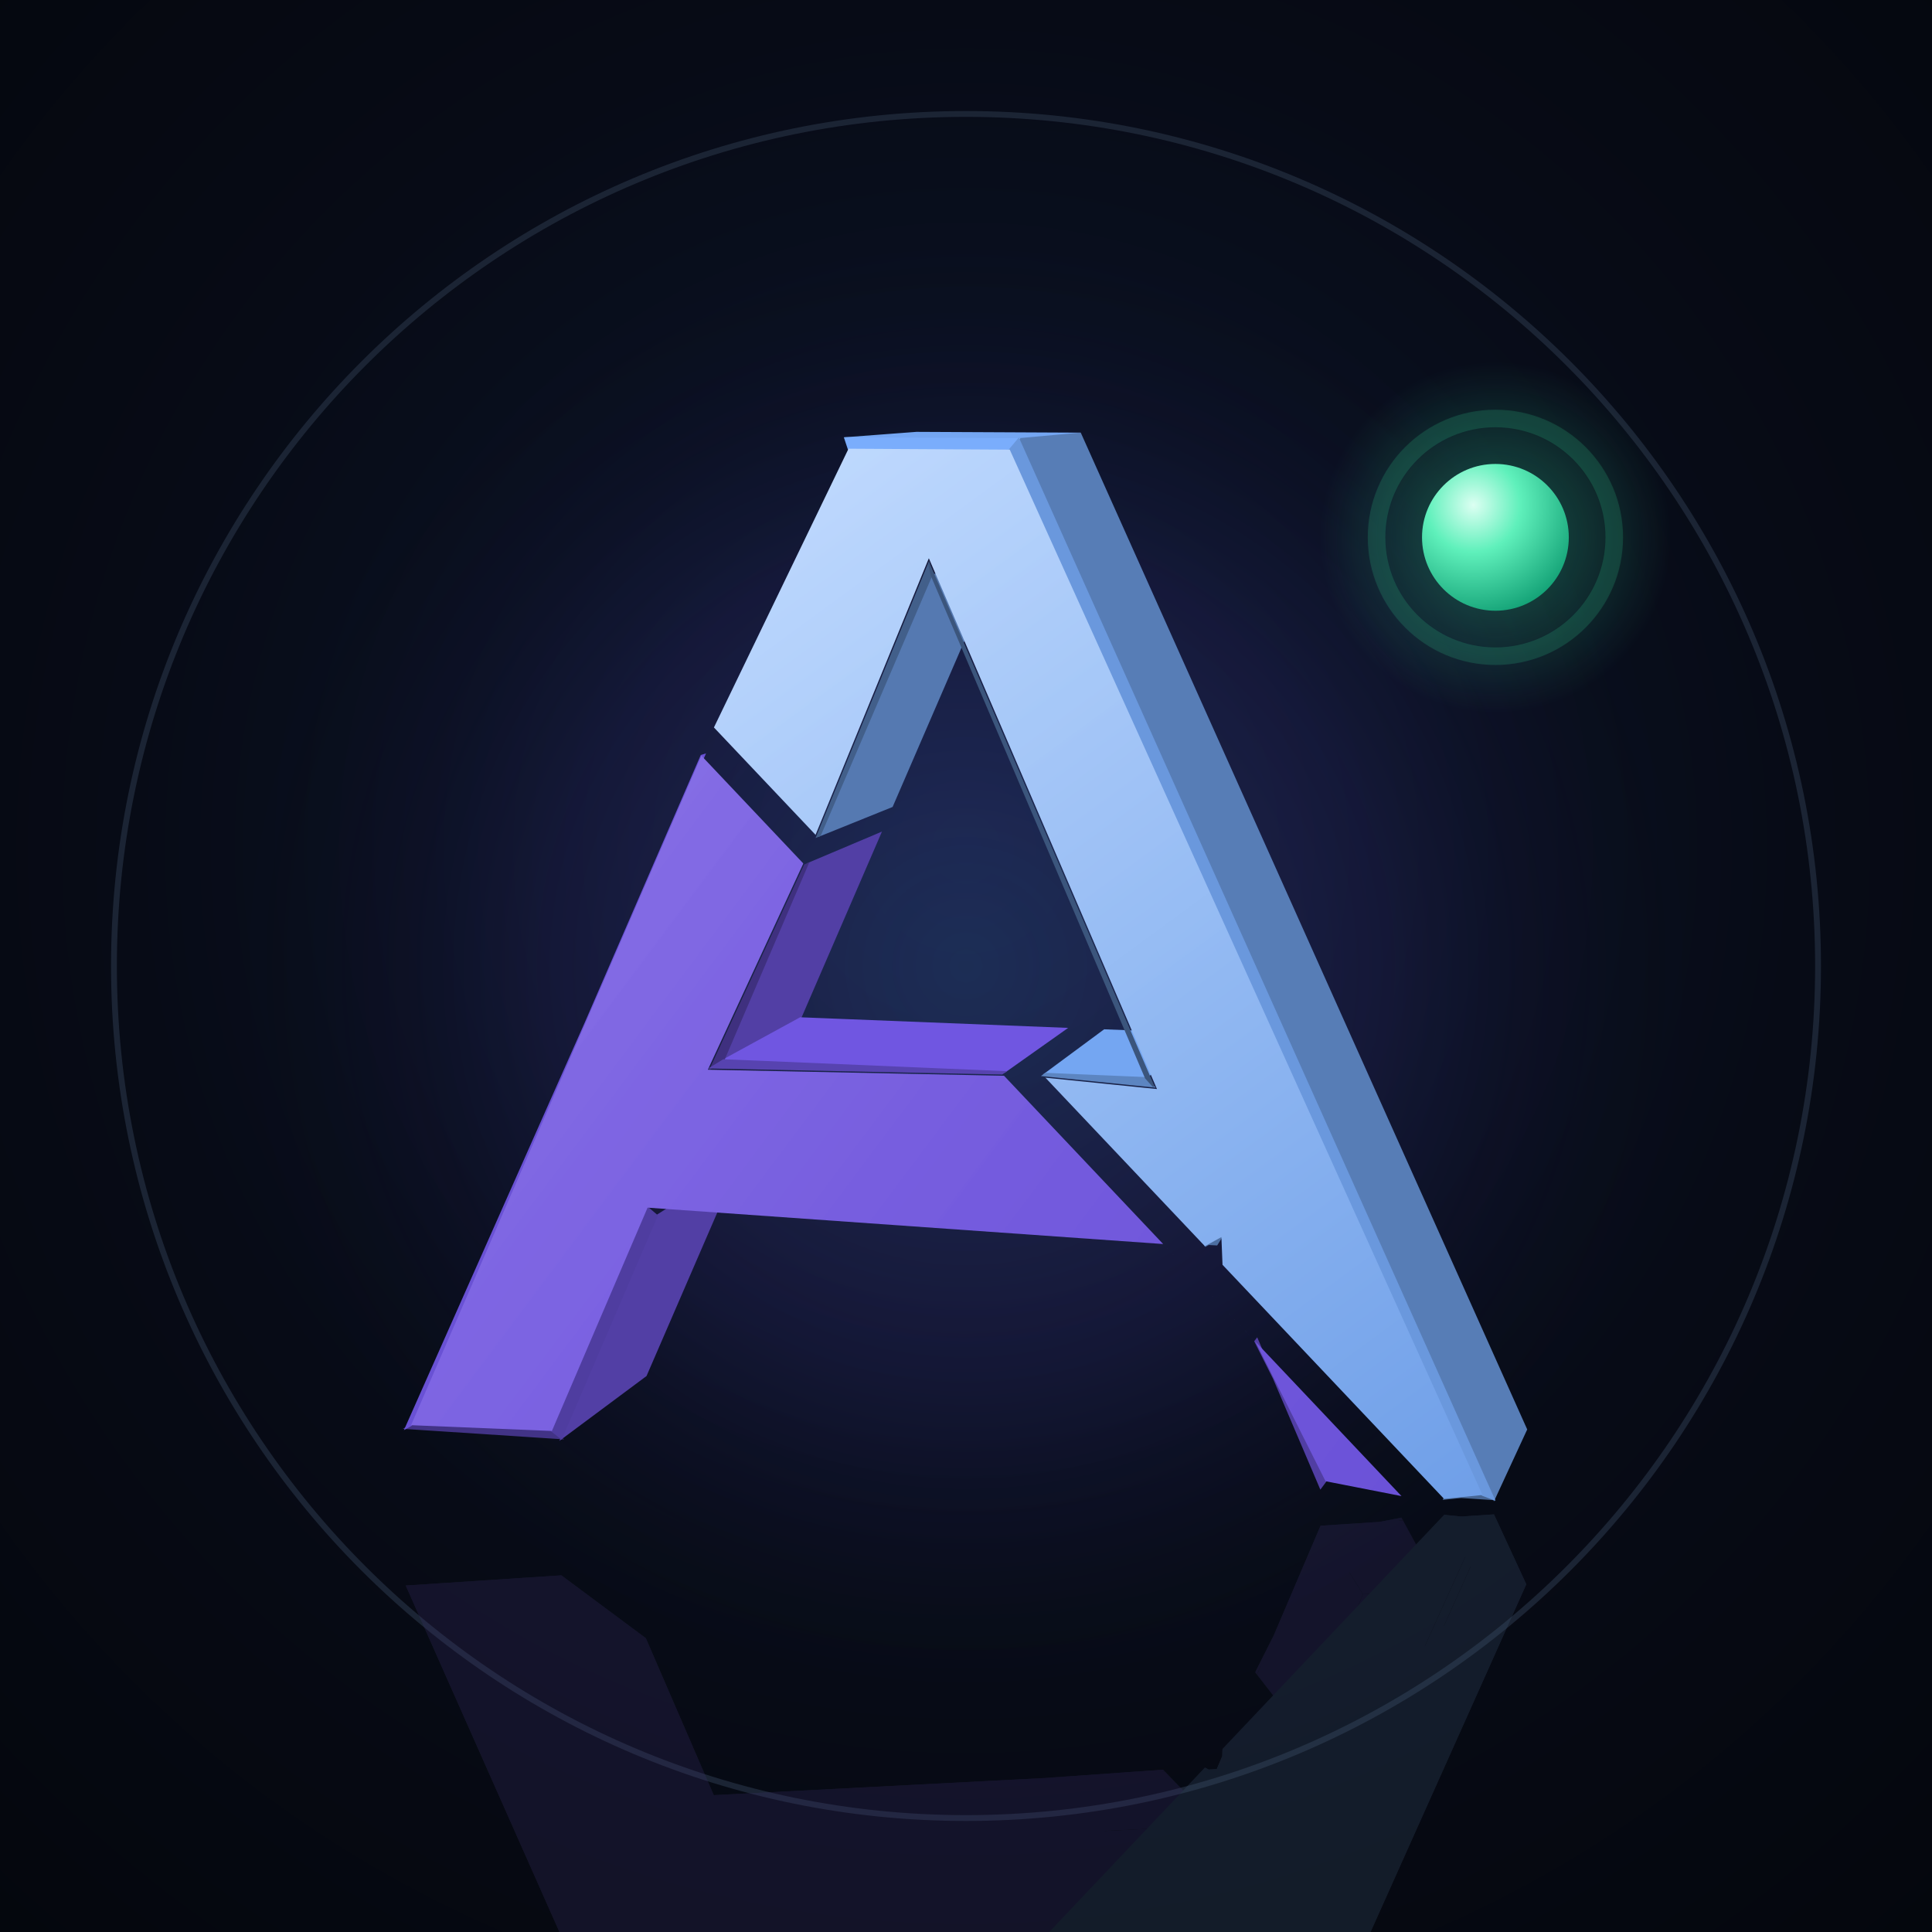
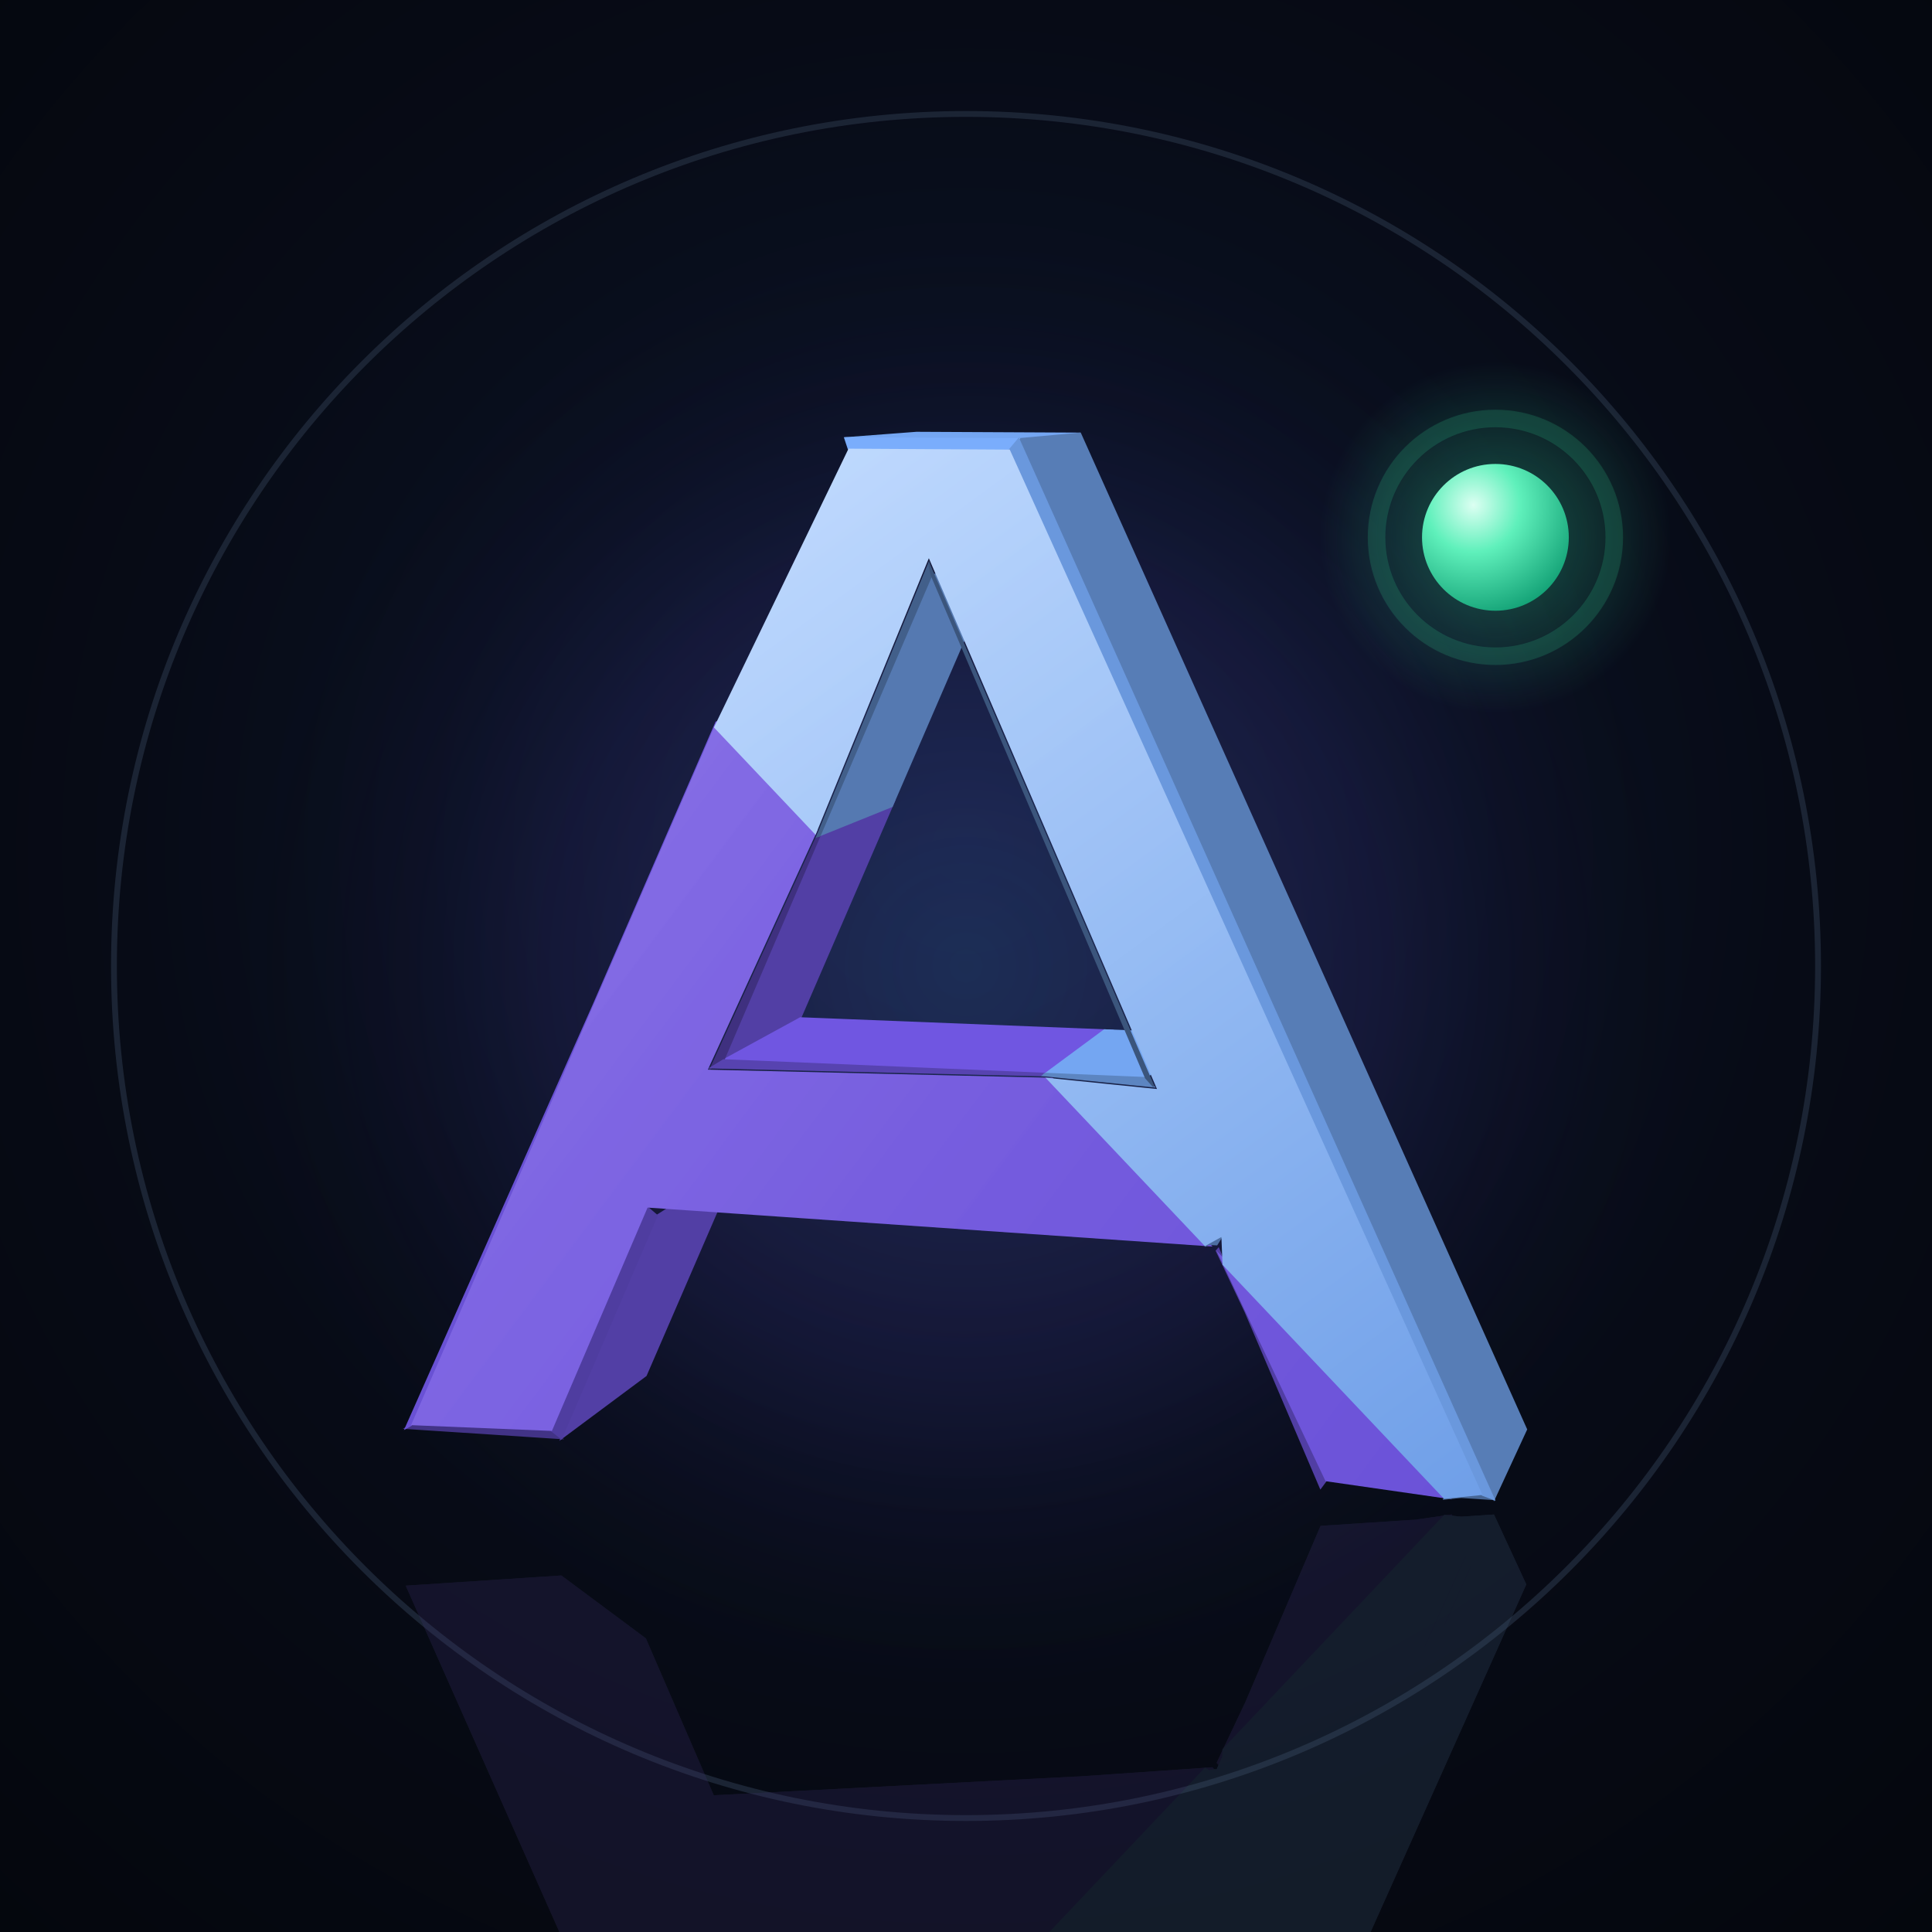
<svg xmlns="http://www.w3.org/2000/svg" width="1024" height="1024" viewBox="0 0 1024 1024">
  <defs>
    <radialGradient id="bgGrad" cx="0.5" cy="0.44" r="0.78">
      <stop offset="0" stop-color="#0d1730" />
      <stop offset="0.55" stop-color="#070b16" />
      <stop offset="1" stop-color="#04060c" />
    </radialGradient>
    <radialGradient id="halo" cx="0.5" cy="0.5" r="0.5">
      <stop offset="0" stop-color="#4f7bd6" stop-opacity="0.24" />
      <stop offset="0.55" stop-color="#7a5cff" stop-opacity="0.09" />
      <stop offset="1" stop-color="#000000" stop-opacity="0" />
    </radialGradient>
    <radialGradient id="dotG" cx="0.35" cy="0.28" r="0.80">
      <stop offset="0" stop-color="#dcfff2" />
      <stop offset="0.40" stop-color="#5ff0bb" />
      <stop offset="1" stop-color="#0f9d72" />
    </radialGradient>
    <radialGradient id="dotHalo" cx="0.5" cy="0.5" r="0.5">
      <stop offset="0.42" stop-color="#34d399" stop-opacity="0.22" />
      <stop offset="1" stop-color="#34d399" stop-opacity="0" />
    </radialGradient>
    <linearGradient id="fadeReflect" x1="0" y1="0" x2="0" y2="1">
      <stop offset="0" stop-color="#ffffff" stop-opacity="0.80" />
      <stop offset="0.45" stop-color="#ffffff" stop-opacity="0.16" />
      <stop offset="1" stop-color="#ffffff" stop-opacity="0" />
    </linearGradient>
    <mask id="fadeReflect">
      <rect width="1024" height="1024" fill="url(#fadeReflect)" />
    </mask>
-     <linearGradient id="fg17" gradientUnits="userSpaceOnUse" x1="217.9" y1="400.5" x2="742.8" y2="793.0">
+     <linearGradient id="fg17" gradientUnits="userSpaceOnUse" x1="217.9" y1="382.8" x2="769.5" y2="794.7">
      <stop offset="0" stop-color="#8168e6" />
      <stop offset="1" stop-color="#6b52d8" />
    </linearGradient>
-     <linearGradient id="sh17" gradientUnits="userSpaceOnUse" x1="217.9" y1="400.5" x2="627.3" y2="706.6">
+     <linearGradient id="sh17" gradientUnits="userSpaceOnUse" x1="217.9" y1="382.8" x2="648.1" y2="704.1">
      <stop offset="0" stop-color="#ffffff" stop-opacity="0.10" />
      <stop offset="0.38" stop-color="#ffffff" stop-opacity="0.03" />
      <stop offset="0.75" stop-color="#ffffff" stop-opacity="0" />
    </linearGradient>
    <mask id="mh20">
      <rect width="1024" height="1024" fill="#ffffff" />
-       <path d="M531.10,569.06 L376.89,565.90 L426.59,458.53 Z" fill="#000000" stroke="#000000" stroke-width="2.2" />
+       <path d="M556.92,570.13 L376.89,565.88 L434.28,440.57 Z" fill="#000000" stroke="#000000" stroke-width="2.2" />
    </mask>
    <linearGradient id="fg37" gradientUnits="userSpaceOnUse" x1="378.4" y1="237.8" x2="785.8" y2="794.4">
      <stop offset="0" stop-color="#bcd8ff" />
      <stop offset="1" stop-color="#6f9fe8" />
    </linearGradient>
    <linearGradient id="sh37" gradientUnits="userSpaceOnUse" x1="378.4" y1="237.8" x2="696.1" y2="672.0">
      <stop offset="0" stop-color="#ffffff" stop-opacity="0.10" />
      <stop offset="0.38" stop-color="#ffffff" stop-opacity="0.03" />
      <stop offset="0.75" stop-color="#ffffff" stop-opacity="0" />
    </linearGradient>
    <mask id="mh0">
      <rect width="1024" height="1024" fill="#ffffff" />
-       <path d="M492.33,298.72 L611.47,575.93 L552.94,569.98 L433.09,443.36 Z" fill="#000000" stroke="#000000" stroke-width="2.2" />
+       <path d="M492.33,298.70 L611.47,575.91 L552.94,569.96 L433.09,443.34 Z" fill="#000000" stroke="#000000" stroke-width="2.2" />
    </mask>
  </defs>
  <rect width="1024" height="1024" fill="url(#bgGrad)" />
  <circle cx="512" cy="512" r="451.6" fill="none" stroke="#1b2434" stroke-width="3.1" />
  <circle cx="512" cy="512" r="409.6" fill="url(#halo)" />
  <g opacity="0.26">
    <g mask="url(#fadeReflect)">
-       <path d="M342.31,868.29 L264.15,873.08 L215.04,840.36 L297.53,834.97 Z" fill="#3a2f67" />
-       <path d="M390.60,979.87 L342.31,868.29 L297.53,834.97 L348.20,953.02 Z" fill="#3a2f67" />
-       <path d="M264.15,873.08 L415.05,1210.09 L373.40,1197.29 L215.04,840.36 Z" fill="#3a2f67" />
-       <path d="M763.56,842.48 L722.41,845.00 L690.78,919.25 L644.99,967.54 L390.60,979.87 L342.31,868.29 L264.15,873.08 L415.05,1210.09 Z M564.80,1052.13 L424.20,1057.70 L466.60,1155.72 Z" fill="#3a2f67" />
-       <path d="M292.52,838.88 L217.87,841.95 L215.04,840.36 L297.53,834.97 Z" fill="#3a2f67" />
-       <path d="M644.99,967.54 L390.60,979.87 L348.20,953.02 L617.58,939.09 Z" fill="#3a2f67" />
-       <path d="M424.20,1057.70 L466.60,1155.72 L428.11,1139.44 L383.50,1035.47 Z" fill="#3a2f67" />
-       <path d="M485.76,1367.99 L572.53,1367.56 L808.96,839.70 L784.76,841.18 L674.57,957.30 L670.74,966.30 L665.81,966.54 L421.35,1224.15 Z M528.86,1299.68 L635.45,1049.33 L585.36,1051.32 L472.76,1169.97 Z" fill="#3b506e" />
-       <path d="M564.80,1052.13 L424.20,1057.70 L383.50,1035.47 L532.39,1029.17 Z" fill="#3a2f67" />
-       <path d="M343.23,957.25 L292.52,838.88 L297.53,834.97 L348.20,953.02 Z" fill="#3a2f67" />
-       <path d="M421.35,1224.15 L485.76,1367.99 L447.87,1365.12 L380.03,1212.22 Z" fill="#3b506e" />
-       <path d="M217.87,841.95 L371.76,1196.78 L373.40,1197.29 L215.04,840.36 Z" fill="#3a2f67" />
-       <path d="M472.76,1169.97 L528.86,1299.68 L493.73,1292.40 L434.60,1154.57 Z" fill="#3b506e" />
-       <path d="M635.45,1049.33 L585.36,1051.32 L554.17,1028.25 L607.30,1026.01 Z" fill="#3b506e" />
-       <path d="M722.41,845.00 L690.78,919.25 L666.24,887.63 L699.92,808.67 Z" fill="#3a2f67" />
-       <path d="M670.74,966.30 L665.81,966.54 L639.66,937.95 L644.89,937.68 Z" fill="#3b506e" />
-       <path d="M674.57,957.30 L670.74,966.30 L644.89,937.68 L648.97,928.10 Z" fill="#3b506e" />
-       <path d="M763.56,842.48 L722.41,845.00 L699.92,808.67 L743.61,805.82 Z" fill="#3a2f67" />
-       <path d="M528.86,1299.68 L635.45,1049.33 L607.30,1026.01 L493.73,1292.40 Z" fill="#3b506e" />
-       <path d="M808.96,839.70 L784.76,841.18 L766.12,804.34 L791.84,802.66 Z" fill="#3b506e" />
-       <path d="M485.76,1367.99 L572.53,1367.56 L539.90,1364.64 L447.87,1365.12 Z" fill="#3b506e" />
-       <path d="M572.53,1367.56 L808.96,839.70 L791.84,802.66 L539.90,1364.64 Z" fill="#3b506e" />
-       <path d="M616.49,937.97 L343.23,957.25 L348.20,953.02 L617.58,939.09 Z" fill="#3a2f67" />
-       <path d="M376.89,1031.42 L426.59,1138.80 L428.11,1139.44 L383.50,1035.47 Z" fill="#3a2f67" />
-       <path d="M531.10,1028.27 L376.89,1031.42 L383.50,1035.47 L532.39,1029.17 Z" fill="#3a2f67" />
-       <path d="M378.40,1211.75 L449.74,1359.50 L447.87,1365.12 L380.03,1212.22 Z" fill="#3b506e" />
-       <path d="M433.09,1153.97 L492.33,1298.61 L493.73,1292.40 L434.60,1154.57 Z" fill="#3b506e" />
-       <path d="M611.47,1021.39 L552.94,1027.34 L554.17,1028.25 L607.30,1026.01 Z" fill="#3b506e" />
-       <path d="M702.56,812.25 L665.27,886.39 L666.24,887.63 L699.92,808.67 Z" fill="#3a2f67" />
-       <path d="M647.37,941.66 L638.62,936.82 L639.66,937.95 L644.89,937.68 Z" fill="#3b506e" />
-       <path d="M647.96,926.95 L647.37,941.66 L644.89,937.68 L648.97,928.10 Z" fill="#3b506e" />
-       <path d="M742.82,804.37 L702.56,812.25 L699.92,808.67 L743.61,805.82 Z" fill="#3a2f67" />
-       <path d="M492.33,1298.61 L611.47,1021.39 L607.30,1026.01 L493.73,1292.40 Z" fill="#3b506e" />
-       <path d="M742.82,804.37 L702.56,812.25 L665.27,886.39 L616.49,937.97 L343.23,957.25 L292.52,838.88 L217.87,841.95 L371.76,1196.78 Z M531.10,1028.27 L376.89,1031.42 L426.59,1138.80 Z" fill="#3a2f67" />
-       <path d="M785.75,804.94 L765.39,802.89 L766.12,804.34 L791.84,802.66 Z" fill="#3b506e" />
-       <path d="M449.74,1359.50 L535.19,1358.99 L539.90,1364.64 L447.87,1365.12 Z" fill="#3b506e" />
-       <path d="M535.19,1358.99 L785.75,804.94 L791.84,802.66 L539.90,1364.64 Z" fill="#3b506e" />
-       <path d="M449.74,1359.50 L535.19,1358.99 L785.75,804.94 L765.39,802.89 L647.96,926.95 L647.37,941.66 L638.62,936.82 L378.40,1211.75 Z M492.33,1298.61 L611.47,1021.39 L552.94,1027.34 L433.09,1153.97 Z" fill="#3b506e" />
+       <path d="M342.31,868.36 L264.15,873.15 L215.04,840.43 L297.53,835.04 Z" fill="#3a2f67" />
+       <path d="M390.60,979.94 L342.31,868.36 L297.53,835.04 L348.20,953.09 Z" fill="#3a2f67" />
+       <path d="M264.15,873.15 L422.50,1226.78 L381.24,1215.01 L215.04,840.43 Z" fill="#3a2f67" />
+       <path d="M788.62,841.01 L722.41,845.07 L671.62,964.29 L669.60,966.42 L390.60,979.94 L342.31,868.36 L264.15,873.15 L422.50,1226.78 Z M589.10,1051.23 L424.20,1057.76 L473.89,1172.64 Z" fill="#3a2f67" />
+       <path d="M292.52,838.95 L217.87,842.02 L215.04,840.43 L297.53,835.04 Z" fill="#3a2f67" />
+       <path d="M485.76,1368.06 L572.53,1367.63 L808.96,839.76 L784.76,841.25 L674.57,957.36 L670.74,966.36 L665.81,966.60 L421.35,1224.22 Z M528.86,1299.74 L635.45,1049.40 L585.36,1051.38 L472.76,1170.04 Z" fill="#3b506e" />
+       <path d="M424.20,1057.76 L473.89,1172.64 L435.78,1157.40 L383.50,1035.53 Z" fill="#3a2f67" />
+       <path d="M669.60,966.42 L390.60,979.94 L348.20,953.09 L643.68,937.81 Z" fill="#3a2f67" />
+       <path d="M589.10,1051.23 L424.20,1057.76 L383.50,1035.53 L558.15,1028.15 Z" fill="#3a2f67" />
+       <path d="M343.23,957.32 L292.52,838.95 L297.53,835.04 L348.20,953.09 Z" fill="#3a2f67" />
+       <path d="M421.35,1224.22 L485.76,1368.06 L447.87,1365.19 L380.03,1212.29 Z" fill="#3b506e" />
+       <path d="M472.76,1170.04 L528.86,1299.74 L493.73,1292.47 L434.60,1154.64 Z" fill="#3b506e" />
+       <path d="M635.45,1049.40 L585.36,1051.38 L554.17,1028.32 L607.30,1026.08 Z" fill="#3b506e" />
+       <path d="M217.87,842.02 L379.61,1214.55 L381.24,1215.01 L215.04,840.43 Z" fill="#3a2f67" />
+       <path d="M722.41,845.07 L671.62,964.29 L645.83,935.53 L699.92,808.74 Z" fill="#3a2f67" />
+       <path d="M670.74,966.36 L665.81,966.60 L639.66,938.01 L644.89,937.74 Z" fill="#3b506e" />
+       <path d="M674.57,957.36 L670.74,966.36 L644.89,937.74 L648.97,928.17 Z" fill="#3b506e" />
+       <path d="M788.62,841.01 L722.41,845.07 L699.92,808.74 L770.23,804.14 Z" fill="#3a2f67" />
+       <path d="M528.86,1299.74 L635.45,1049.40 L607.30,1026.08 L493.73,1292.47 Z" fill="#3b506e" />
+       <path d="M808.96,839.76 L784.76,841.25 L766.12,804.41 L791.84,802.73 Z" fill="#3b506e" />
+       <path d="M485.76,1368.06 L572.53,1367.63 L539.90,1364.70 L447.87,1365.19 Z" fill="#3b506e" />
+       <path d="M572.53,1367.63 L808.96,839.76 L791.84,802.73 L539.90,1364.70 Z" fill="#3b506e" />
+       <path d="M376.89,1031.49 L434.28,1156.80 L435.78,1157.40 L383.50,1035.53 Z" fill="#3a2f67" />
+       <path d="M642.66,936.68 L343.23,957.32 L348.20,953.09 L643.68,937.81 Z" fill="#3a2f67" />
+       <path d="M556.92,1027.24 L376.89,1031.49 L383.50,1035.53 L558.15,1028.15 Z" fill="#3a2f67" />
+       <path d="M378.40,1211.82 L449.74,1359.56 L447.87,1365.19 L380.03,1212.29 Z" fill="#3b506e" />
+       <path d="M433.09,1154.03 L492.33,1298.67 L493.73,1292.47 L434.60,1154.64 Z" fill="#3b506e" />
+       <path d="M611.47,1021.46 L552.94,1027.41 L554.17,1028.32 L607.30,1026.08 Z" fill="#3b506e" />
+       <path d="M702.56,812.31 L644.81,934.40 L645.83,935.53 L699.92,808.74 Z" fill="#3a2f67" />
+       <path d="M647.37,941.73 L638.62,936.89 L639.66,938.01 L644.89,937.74 Z" fill="#3b506e" />
+       <path d="M647.96,927.02 L647.37,941.73 L644.89,937.74 L648.97,928.17 Z" fill="#3b506e" />
+       <path d="M769.50,802.69 L702.56,812.31 L699.92,808.74 L770.23,804.14 Z" fill="#3a2f67" />
+       <path d="M492.33,1298.67 L611.47,1021.46 L607.30,1026.08 L493.73,1292.47 Z" fill="#3b506e" />
+       <path d="M785.75,805.01 L765.39,802.95 L766.12,804.41 L791.84,802.73 Z" fill="#3b506e" />
+       <path d="M769.50,802.69 L702.56,812.31 L644.81,934.40 L642.66,936.68 L343.23,957.32 L292.52,838.95 L217.87,842.02 L379.61,1214.55 Z M556.92,1027.24 L376.89,1031.49 L434.28,1156.80 Z" fill="#3a2f67" />
+       <path d="M449.74,1359.56 L535.19,1359.06 L539.90,1364.70 L447.87,1365.19 Z" fill="#3b506e" />
+       <path d="M535.19,1359.06 L785.75,805.01 L791.84,802.73 L539.90,1364.70 Z" fill="#3b506e" />
+       <path d="M449.74,1359.56 L535.19,1359.06 L785.75,805.01 L765.39,802.95 L647.96,927.02 L647.37,941.73 L638.62,936.89 L378.40,1211.82 Z M492.33,1298.67 L611.47,1021.46 L552.94,1027.41 L433.09,1154.03 Z" fill="#3b506e" />
    </g>
  </g>
-   <path d="M390.60,617.45 L342.31,729.03 L297.53,762.35 L348.20,644.31 Z" fill="#523fa5" stroke="#523fa5" stroke-width="0.9" />
-   <path d="M292.52,758.44 L217.87,755.38 L215.04,756.96 L297.53,762.35 Z" fill="#423386" stroke="#423386" stroke-width="0.9" />
-   <path d="M424.20,539.63 L466.60,441.61 L428.11,457.88 L383.50,561.86 Z" fill="#523fa5" stroke="#523fa5" stroke-width="0.9" />
-   <path d="M564.80,545.20 L424.20,539.63 L383.50,561.86 L532.39,568.15 Z" fill="#7056e1" stroke="#7056e1" stroke-width="0.9" />
-   <path d="M343.23,640.08 L292.52,758.44 L297.53,762.35 L348.20,644.31 Z" fill="#4f3da0" stroke="#4f3da0" stroke-width="0.9" />
-   <path d="M217.87,755.38 L371.76,400.54 L373.40,400.04 L215.04,756.96 Z" fill="#6951d4" stroke="#6951d4" stroke-width="0.9" />
-   <path d="M376.89,565.90 L426.59,458.53 L428.11,457.88 L383.50,561.86 Z" fill="#3f307f" stroke="#3f307f" stroke-width="0.9" />
-   <path d="M531.10,569.06 L376.89,565.90 L383.50,561.86 L532.39,568.15 Z" fill="#5743b0" stroke="#5743b0" stroke-width="0.9" />
-   <path d="M702.56,785.08 L665.27,710.94 L666.24,709.69 L699.92,788.65 Z" fill="#513ea3" stroke="#513ea3" stroke-width="0.9" />
-   <path d="M742.82,792.96 L702.56,785.08 L665.27,710.94 L616.49,659.36 L343.23,640.08 L292.52,758.44 L217.87,755.38 L371.76,400.54 Z" fill="url(#fg17)" mask="url(#mh20)" />
-   <path d="M742.82,792.96 L702.56,785.08 L665.27,710.94 L616.49,659.36 L343.23,640.08 L292.52,758.44 L217.87,755.38 L371.76,400.54 Z" fill="url(#sh17)" mask="url(#mh20)" />
-   <path d="M472.76,427.35 L528.86,297.65 L493.73,304.92 L434.60,442.75 Z" fill="#5579b1" stroke="#5579b1" stroke-width="0.9" />
-   <path d="M635.45,547.99 L585.36,546.01 L554.17,569.07 L607.30,571.32 Z" fill="#74a6f2" stroke="#74a6f2" stroke-width="0.9" />
-   <path d="M485.76,229.34 L572.53,229.76 L539.90,232.69 L447.87,232.20 Z" fill="#74a6f2" stroke="#74a6f2" stroke-width="0.9" />
-   <path d="M572.53,229.76 L808.96,757.63 L791.84,794.66 L539.90,232.69 Z" fill="#577db6" stroke="#577db6" stroke-width="0.9" />
-   <path d="M433.09,443.36 L492.33,298.72 L493.73,304.92 L434.60,442.75 Z" fill="#425f8a" stroke="#425f8a" stroke-width="0.9" />
-   <path d="M611.47,575.93 L552.94,569.98 L554.17,569.07 L607.30,571.32 Z" fill="#5c85c1" stroke="#5c85c1" stroke-width="0.9" />
-   <path d="M647.37,655.67 L638.62,660.51 L639.66,659.38 L644.89,659.65 Z" fill="#4d6fa2" stroke="#4d6fa2" stroke-width="0.9" />
-   <path d="M492.33,298.72 L611.47,575.93 L607.30,571.32 L493.73,304.92 Z" fill="#3b557c" stroke="#3b557c" stroke-width="0.9" />
-   <path d="M785.75,792.38 L765.39,794.44 L766.12,792.98 L791.84,794.66 Z" fill="#476694" stroke="#476694" stroke-width="0.9" />
-   <path d="M449.74,237.83 L535.19,238.33 L539.90,232.69 L447.87,232.20 Z" fill="#7aadfc" stroke="#7aadfc" stroke-width="0.9" />
-   <path d="M535.19,238.33 L785.75,792.38 L791.84,794.66 L539.90,232.69 Z" fill="#6a98dd" stroke="#6a98dd" stroke-width="0.9" />
-   <path d="M449.74,237.83 L535.19,238.33 L785.75,792.38 L765.39,794.44 L647.96,670.37 L647.37,655.67 L638.62,660.51 L378.40,385.57 Z" fill="url(#fg37)" mask="url(#mh0)" />
-   <path d="M449.74,237.83 L535.19,238.33 L785.75,792.38 L765.39,794.44 L647.96,670.37 L647.37,655.67 L638.62,660.51 L378.40,385.57 Z" fill="url(#sh37)" mask="url(#mh0)" />
+   <path d="M390.60,617.43 L342.31,729.01 L297.53,762.33 L348.20,644.29 Z" fill="#523fa5" stroke="#523fa5" stroke-width="0.9" />
+   <path d="M292.52,758.42 L217.87,755.36 L215.04,756.94 L297.53,762.33 Z" fill="#423386" stroke="#423386" stroke-width="0.9" />
+   <path d="M424.20,539.61 L473.89,424.73 L435.78,439.97 L383.50,561.84 Z" fill="#523fa5" stroke="#523fa5" stroke-width="0.9" />
+   <path d="M589.10,546.14 L424.20,539.61 L383.50,561.84 L558.15,569.22 Z" fill="#7056e1" stroke="#7056e1" stroke-width="0.9" />
+   <path d="M343.23,640.05 L292.52,758.42 L297.53,762.33 L348.20,644.29 Z" fill="#4f3da0" stroke="#4f3da0" stroke-width="0.9" />
+   <path d="M217.87,755.36 L379.61,382.82 L381.24,382.36 L215.04,756.94 Z" fill="#6951d4" stroke="#6951d4" stroke-width="0.9" />
+   <path d="M376.89,565.88 L434.28,440.57 L435.78,439.97 L383.50,561.84 Z" fill="#3f307f" stroke="#3f307f" stroke-width="0.9" />
+   <path d="M556.92,570.13 L376.89,565.88 L383.50,561.84 L558.15,569.22 Z" fill="#5743b0" stroke="#5743b0" stroke-width="0.9" />
+   <path d="M702.56,785.06 L644.81,662.97 L645.83,661.84 L699.92,788.63 Z" fill="#513ea4" stroke="#513ea4" stroke-width="0.9" />
+   <path d="M769.50,794.69 L702.56,785.06 L644.81,662.97 L642.66,660.69 L343.23,640.05 L292.52,758.42 L217.87,755.36 L379.61,382.82 Z" fill="url(#fg17)" mask="url(#mh20)" />
+   <path d="M769.50,794.69 L702.56,785.06 L644.81,662.97 L642.66,660.69 L343.23,640.05 L292.52,758.42 L217.87,755.36 L379.61,382.82 Z" fill="url(#sh17)" mask="url(#mh20)" />
+   <path d="M472.76,427.33 L528.86,297.63 L493.73,304.90 L434.60,442.73 Z" fill="#5579b1" stroke="#5579b1" stroke-width="0.9" />
+   <path d="M635.45,547.97 L585.36,545.99 L554.17,569.05 L607.30,571.29 Z" fill="#74a6f2" stroke="#74a6f2" stroke-width="0.9" />
+   <path d="M485.76,229.31 L572.53,229.74 L539.90,232.67 L447.87,232.18 Z" fill="#74a6f2" stroke="#74a6f2" stroke-width="0.9" />
+   <path d="M572.53,229.74 L808.96,757.61 L791.84,794.64 L539.90,232.67 Z" fill="#577db6" stroke="#577db6" stroke-width="0.9" />
+   <path d="M433.09,443.34 L492.33,298.70 L493.73,304.90 L434.60,442.73 Z" fill="#425f8a" stroke="#425f8a" stroke-width="0.9" />
+   <path d="M611.47,575.91 L552.94,569.96 L554.17,569.05 L607.30,571.29 Z" fill="#5c85c1" stroke="#5c85c1" stroke-width="0.9" />
+   <path d="M647.37,655.64 L638.62,660.48 L639.66,659.36 L644.89,659.63 Z" fill="#4d6fa2" stroke="#4d6fa2" stroke-width="0.9" />
+   <path d="M492.33,298.70 L611.47,575.91 L607.30,571.29 L493.73,304.90 Z" fill="#3b557c" stroke="#3b557c" stroke-width="0.9" />
+   <path d="M785.75,792.36 L765.39,794.42 L766.12,792.96 L791.84,794.64 Z" fill="#476694" stroke="#476694" stroke-width="0.9" />
+   <path d="M449.74,237.81 L535.19,238.31 L539.90,232.67 L447.87,232.18 Z" fill="#7aadfc" stroke="#7aadfc" stroke-width="0.9" />
+   <path d="M535.19,238.31 L785.75,792.36 L791.84,794.64 L539.90,232.67 Z" fill="#6a98dd" stroke="#6a98dd" stroke-width="0.9" />
+   <path d="M449.74,237.81 L535.19,238.31 L785.75,792.36 L765.39,794.42 L647.96,670.35 L647.37,655.64 L638.62,660.48 L378.40,385.55 Z" fill="url(#fg37)" mask="url(#mh0)" />
+   <path d="M449.74,237.81 L535.19,238.31 L785.75,792.36 L765.39,794.42 L647.96,670.35 L647.37,655.64 L638.62,660.48 L378.40,385.55 Z" fill="url(#sh37)" mask="url(#mh0)" />
  <circle cx="792.6" cy="284.8" r="93.4" fill="url(#dotHalo)" />
  <circle cx="792.6" cy="284.8" r="38.9" fill="url(#dotG)" />
  <circle cx="792.6" cy="284.8" r="63.0" fill="none" stroke="#34d399" stroke-opacity="0.18" stroke-width="9.3" />
</svg>
